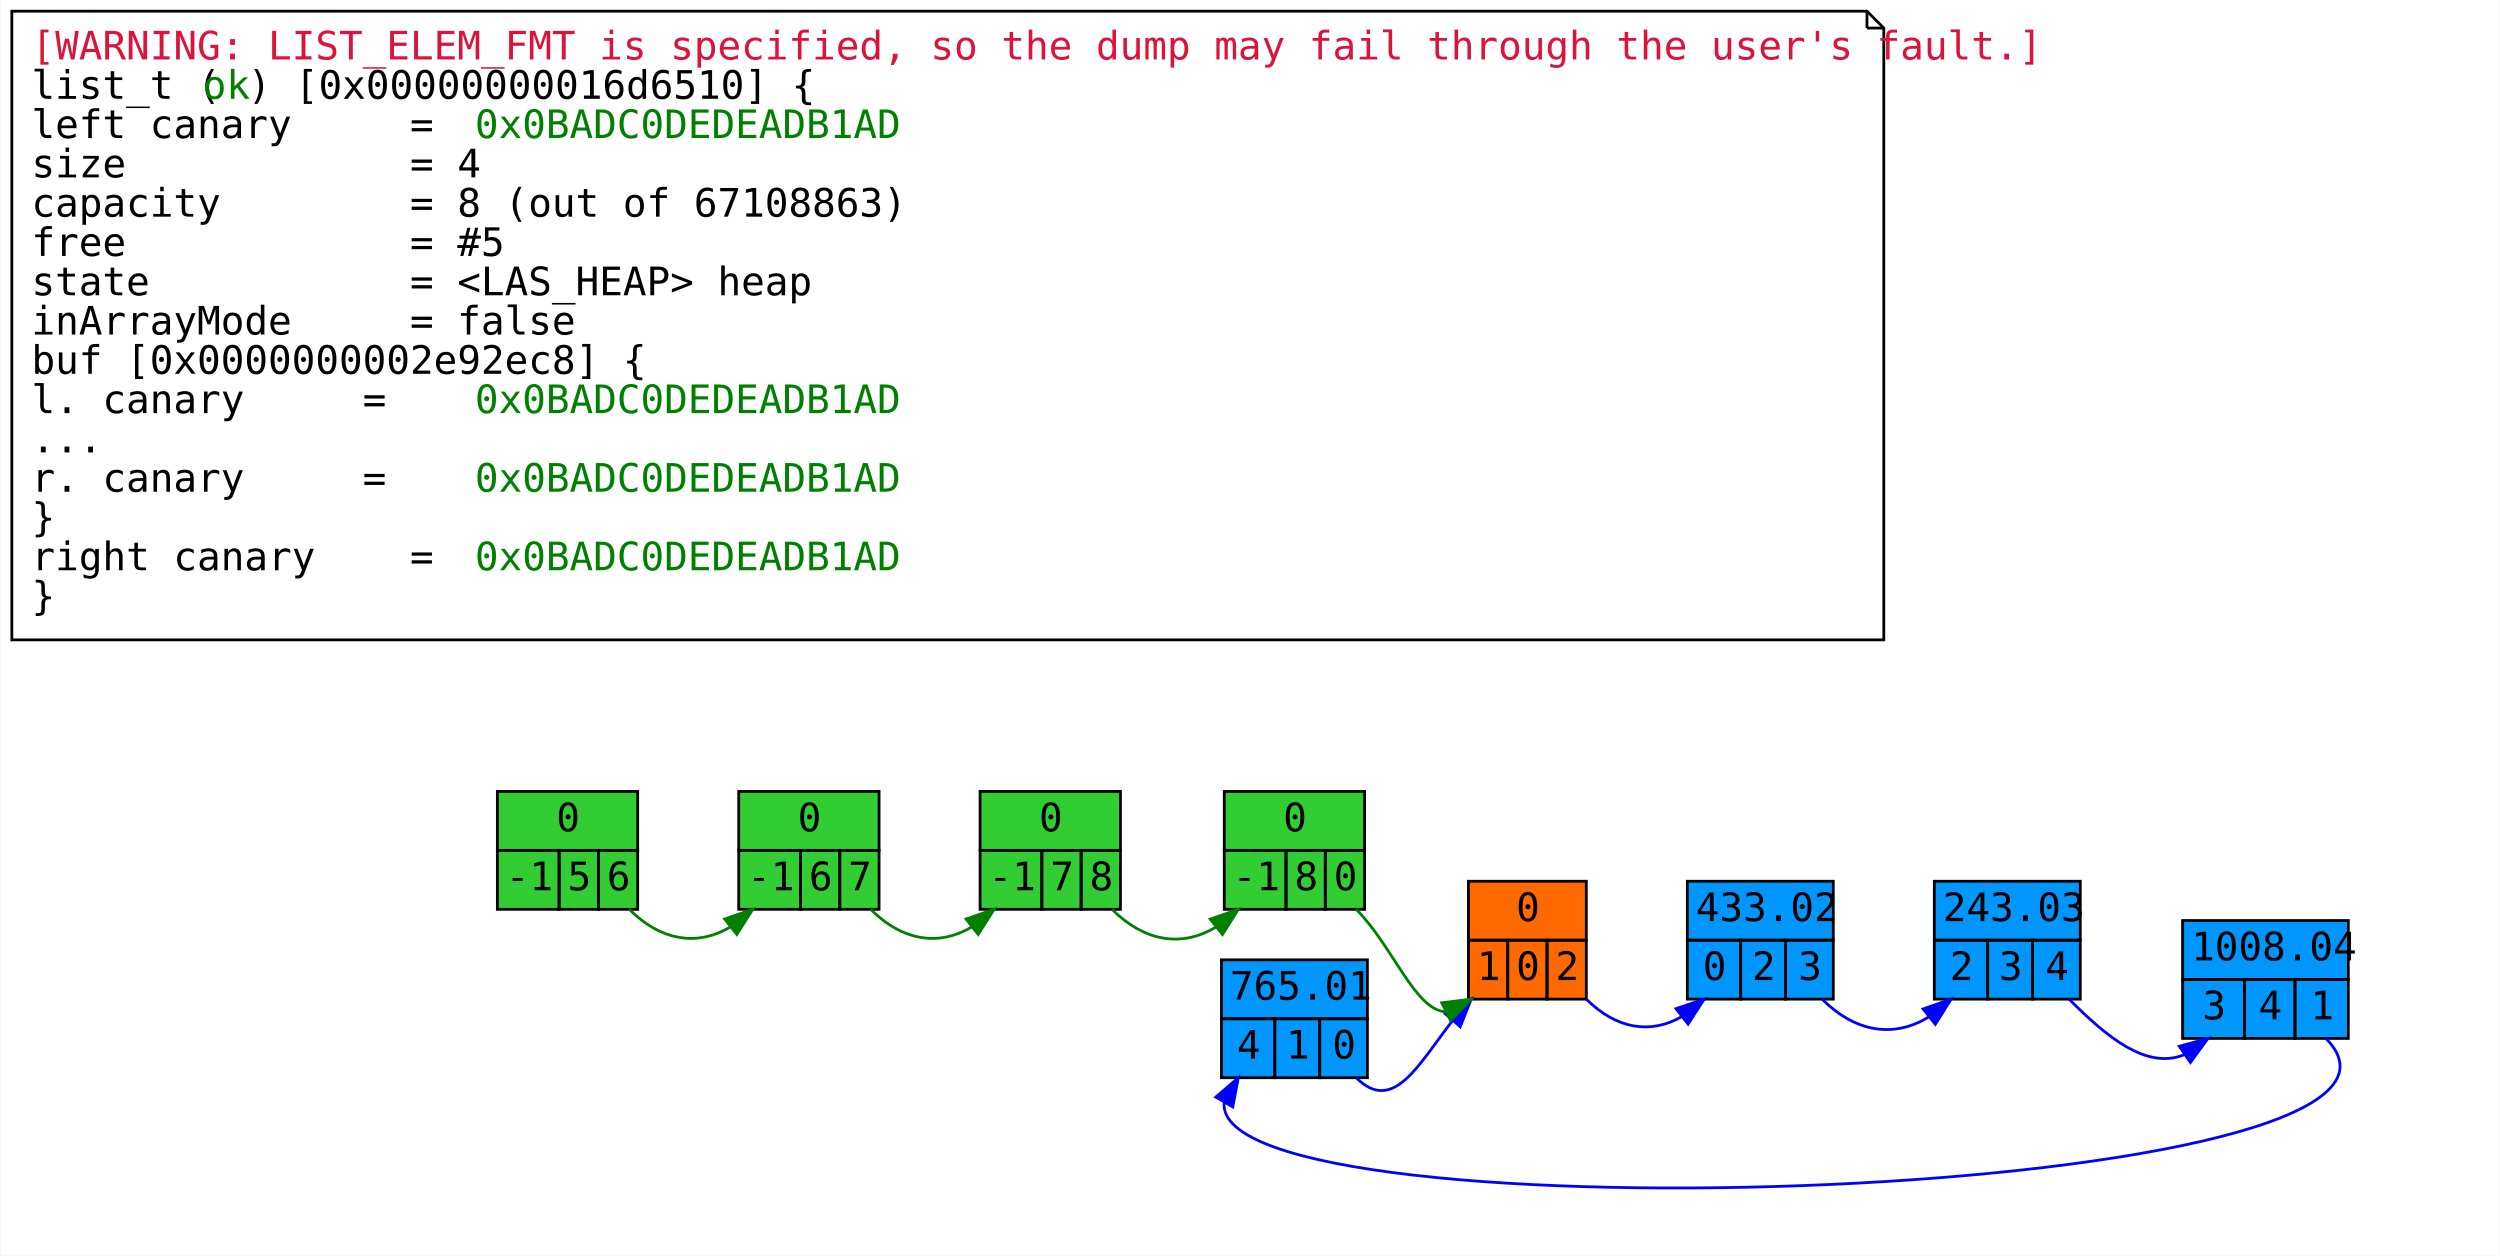
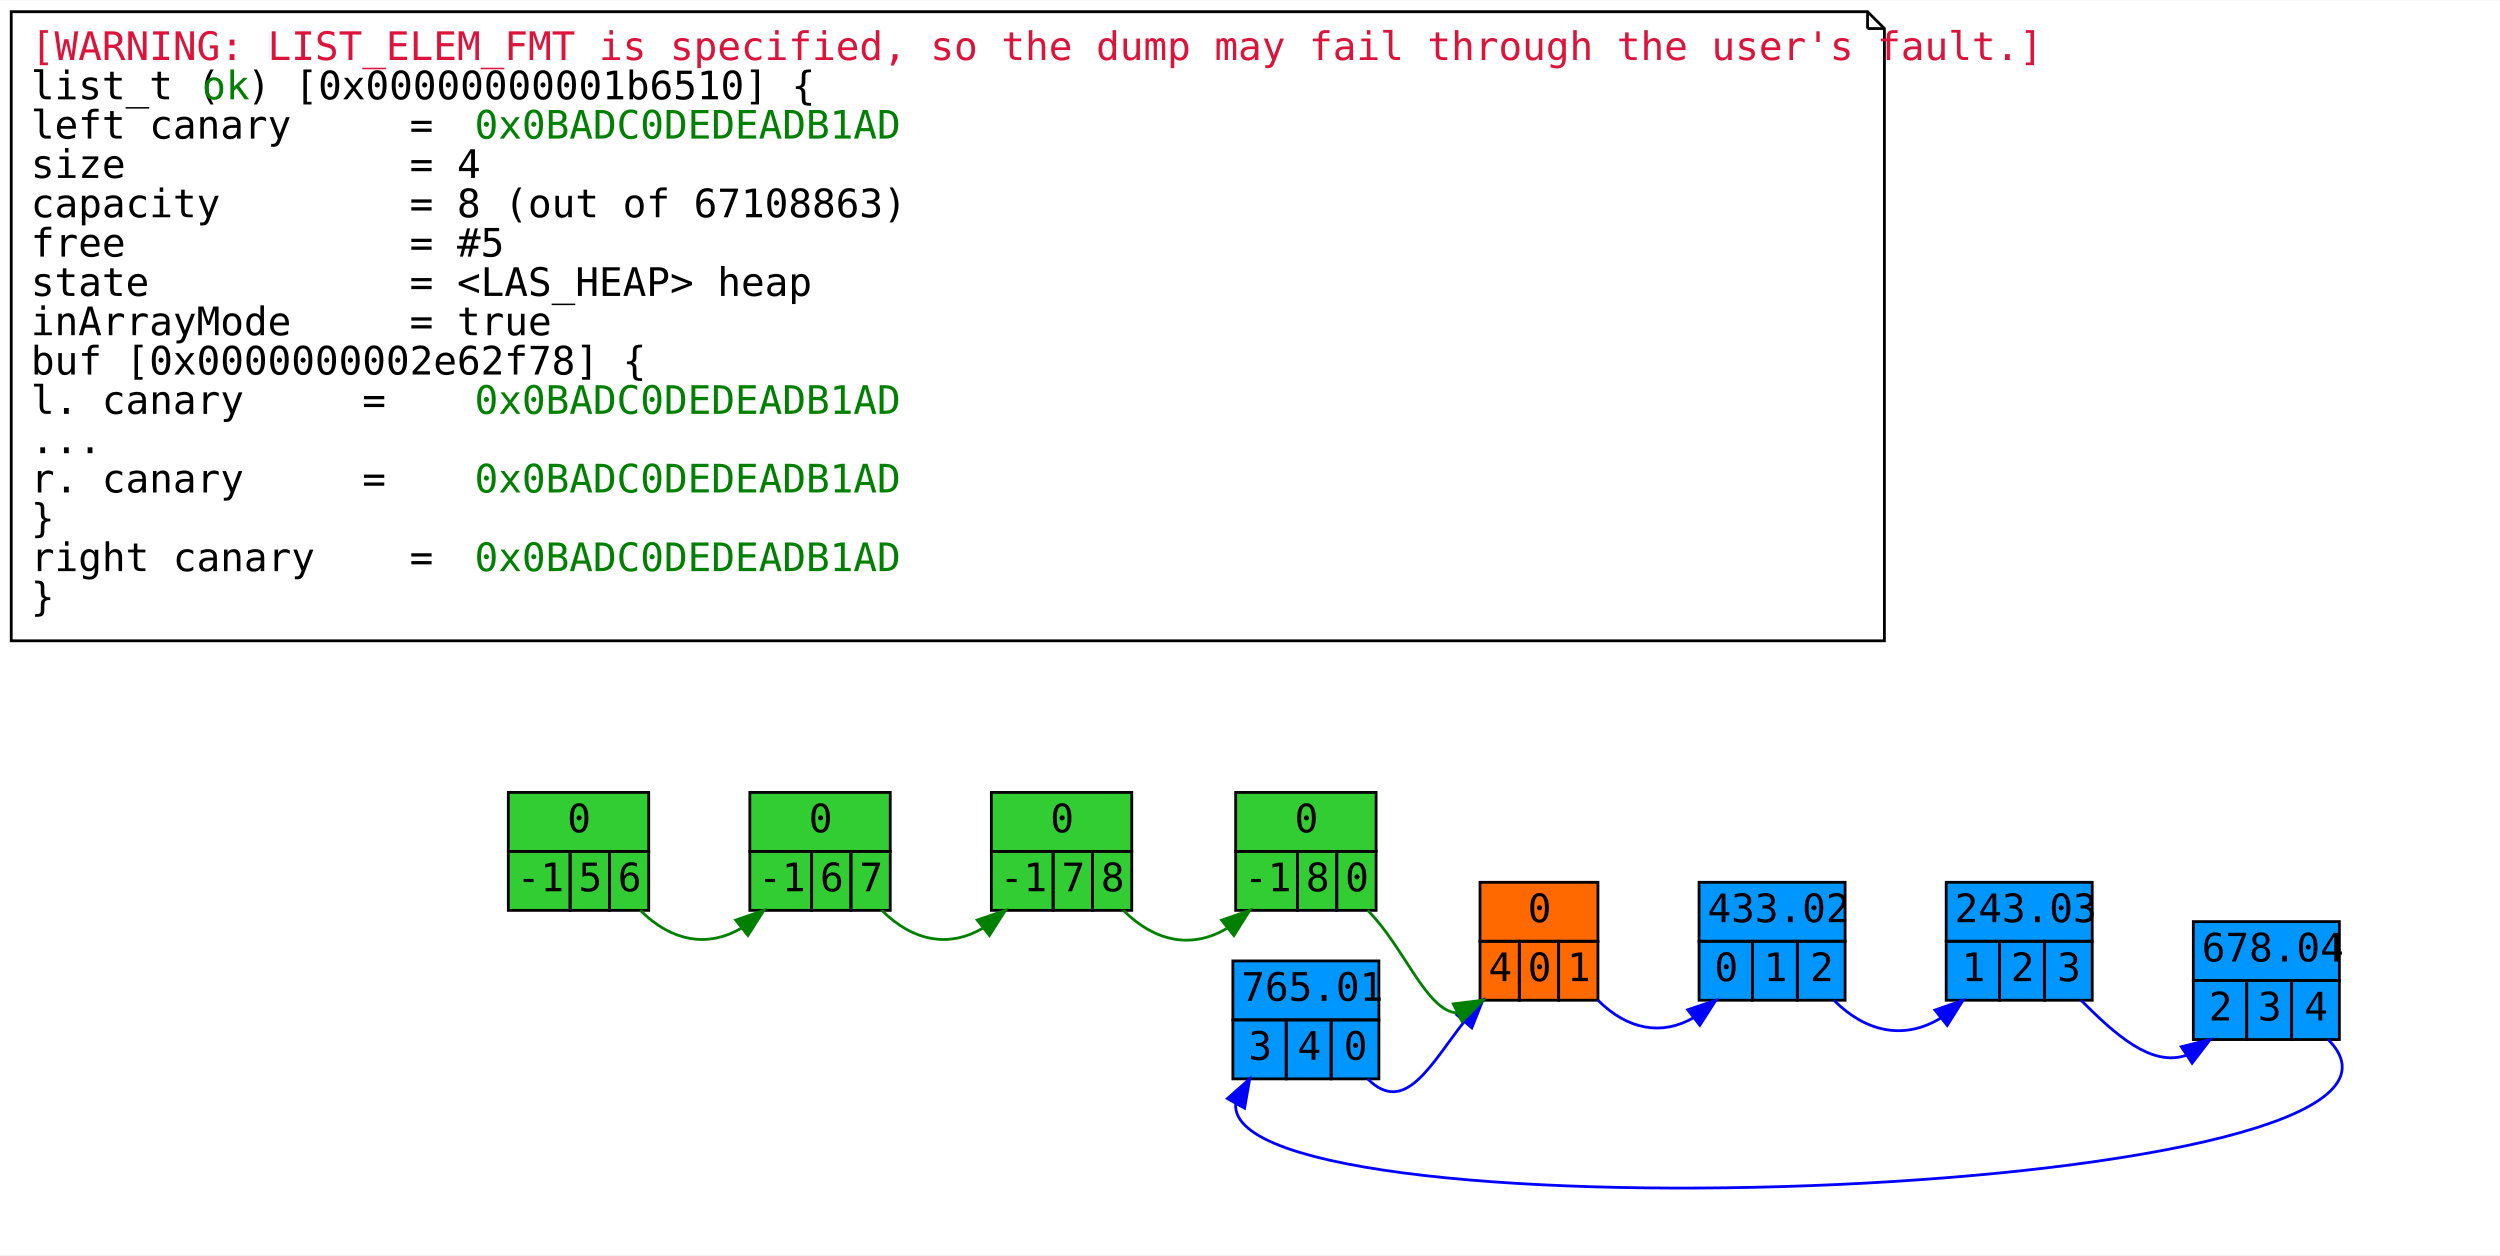
- <svg xmlns="http://www.w3.org/2000/svg" width="890pt" height="447pt" viewBox="0.00 0.00 890.34 447.39">
-   <g id="graph0" class="graph" transform="scale(1 1) rotate(0) translate(4 443.387)">
-     <polygon fill="white" stroke="none" points="-4,4 -4,-443.387 886.335,-443.387 886.335,4 -4,4" />
+ <svg xmlns="http://www.w3.org/2000/svg" width="890pt" height="447pt" viewBox="0.00 0.00 890.20 446.77">
+   <g id="graph0" class="graph" transform="scale(1 1) rotate(0) translate(4 442.774)">
+     <polygon fill="white" stroke="none" points="-4,4 -4,-442.774 886.196,-442.774 886.196,4 -4,4" />
    <g id="node1" class="node">
-       <polygon fill="none" stroke="black" points="661,-439.387 0,-439.387 0,-215.387 667,-215.387 667,-433.387 661,-439.387" />
-       <polyline fill="none" stroke="black" points="661,-439.387 661,-433.387 " />
-       <polyline fill="none" stroke="black" points="667,-433.387 661,-433.387 " />
-       <text text-anchor="start" x="7" y="-422.187" font-family="Consolas" font-size="14.00" fill="crimson">[WARNING: LIST_ELEM_FMT is specified, so the dump may fail through the user's fault.]  </text>
-       <text text-anchor="start" x="7" y="-408.187" font-family="Consolas" font-size="14.00">list_t (</text>
-       <text text-anchor="start" x="68" y="-408.187" font-family="Consolas" font-size="14.00" fill="green">ok</text>
-       <text text-anchor="start" x="84" y="-408.187" font-family="Consolas" font-size="14.00">) [0x00000000016d6510] {</text>
-       <text text-anchor="start" x="7" y="-394.187" font-family="Consolas" font-size="14.00">   left canary     = </text>
-       <text text-anchor="start" x="165" y="-394.187" font-family="Consolas" font-size="14.00" fill="green">0x0BADC0DEDEADB1AD</text>
-       <text text-anchor="start" x="7" y="-380.187" font-family="Consolas" font-size="14.00">   size            = 4</text>
-       <text text-anchor="start" x="7" y="-366.187" font-family="Consolas" font-size="14.00">   capacity        = 8 (out of 67108863)</text>
-       <text text-anchor="start" x="7" y="-352.187" font-family="Consolas" font-size="14.00">   free            = #5</text>
-       <text text-anchor="start" x="7" y="-338.187" font-family="Consolas" font-size="14.00">   state           = &lt;LAS_HEAP&gt; heap</text>
-       <text text-anchor="start" x="7" y="-324.187" font-family="Consolas" font-size="14.00">   inArrayMode     = false</text>
-       <text text-anchor="start" x="7" y="-310.187" font-family="Consolas" font-size="14.00">   buf [0x0000000002e92ec8] {</text>
-       <text text-anchor="start" x="7" y="-296.187" font-family="Consolas" font-size="14.00">     l. canary     = </text>
-       <text text-anchor="start" x="165" y="-296.187" font-family="Consolas" font-size="14.00" fill="green">0x0BADC0DEDEADB1AD</text>
-       <text text-anchor="start" x="7" y="-282.187" font-family="Consolas" font-size="14.00">     ...</text>
-       <text text-anchor="start" x="7" y="-268.187" font-family="Consolas" font-size="14.00">     r. canary     = </text>
-       <text text-anchor="start" x="165" y="-268.187" font-family="Consolas" font-size="14.00" fill="green">0x0BADC0DEDEADB1AD</text>
-       <text text-anchor="start" x="7" y="-254.187" font-family="Consolas" font-size="14.00">   }</text>
-       <text text-anchor="start" x="7" y="-240.187" font-family="Consolas" font-size="14.00">   right canary    = </text>
-       <text text-anchor="start" x="165" y="-240.187" font-family="Consolas" font-size="14.00" fill="green">0x0BADC0DEDEADB1AD</text>
-       <text text-anchor="start" x="7" y="-226.187" font-family="Consolas" font-size="14.00">}</text>
+       <polygon fill="none" stroke="black" points="661,-438.774 0,-438.774 0,-214.774 667,-214.774 667,-432.774 661,-438.774" />
+       <polyline fill="none" stroke="black" points="661,-438.774 661,-432.774 " />
+       <polyline fill="none" stroke="black" points="667,-432.774 661,-432.774 " />
+       <text text-anchor="start" x="7" y="-421.574" font-family="Consolas" font-size="14.00" fill="crimson">[WARNING: LIST_ELEM_FMT is specified, so the dump may fail through the user's fault.]  </text>
+       <text text-anchor="start" x="7" y="-407.574" font-family="Consolas" font-size="14.00">list_t (</text>
+       <text text-anchor="start" x="68" y="-407.574" font-family="Consolas" font-size="14.00" fill="green">ok</text>
+       <text text-anchor="start" x="84" y="-407.574" font-family="Consolas" font-size="14.00">) [0x00000000001b6510] {</text>
+       <text text-anchor="start" x="7" y="-393.574" font-family="Consolas" font-size="14.00">   left canary     = </text>
+       <text text-anchor="start" x="165" y="-393.574" font-family="Consolas" font-size="14.00" fill="green">0x0BADC0DEDEADB1AD</text>
+       <text text-anchor="start" x="7" y="-379.574" font-family="Consolas" font-size="14.00">   size            = 4</text>
+       <text text-anchor="start" x="7" y="-365.574" font-family="Consolas" font-size="14.00">   capacity        = 8 (out of 67108863)</text>
+       <text text-anchor="start" x="7" y="-351.574" font-family="Consolas" font-size="14.00">   free            = #5</text>
+       <text text-anchor="start" x="7" y="-337.574" font-family="Consolas" font-size="14.00">   state           = &lt;LAS_HEAP&gt; heap </text>
+       <text text-anchor="start" x="7" y="-323.574" font-family="Consolas" font-size="14.00">   inArrayMode     = true</text>
+       <text text-anchor="start" x="7" y="-309.574" font-family="Consolas" font-size="14.00">   buf [0x0000000002e62f78] {</text>
+       <text text-anchor="start" x="7" y="-295.574" font-family="Consolas" font-size="14.00">     l. canary     = </text>
+       <text text-anchor="start" x="165" y="-295.574" font-family="Consolas" font-size="14.00" fill="green">0x0BADC0DEDEADB1AD</text>
+       <text text-anchor="start" x="7" y="-281.574" font-family="Consolas" font-size="14.00">     ...</text>
+       <text text-anchor="start" x="7" y="-267.574" font-family="Consolas" font-size="14.00">     r. canary     = </text>
+       <text text-anchor="start" x="165" y="-267.574" font-family="Consolas" font-size="14.00" fill="green">0x0BADC0DEDEADB1AD</text>
+       <text text-anchor="start" x="7" y="-253.574" font-family="Consolas" font-size="14.00">   }</text>
+       <text text-anchor="start" x="7" y="-239.574" font-family="Consolas" font-size="14.00">   right canary    = </text>
+       <text text-anchor="start" x="165" y="-239.574" font-family="Consolas" font-size="14.00" fill="green">0x0BADC0DEDEADB1AD</text>
+       <text text-anchor="start" x="7" y="-225.574" font-family="Consolas" font-size="14.00">}</text>
    </g>
    <g id="node2" class="node">
-       <polygon fill="#0096ff" stroke="none" points="483,-101.387 431,-101.387 431,-59.387 483,-59.387 483,-101.387" />
-       <polygon fill="none" stroke="black" points="431,-80.387 431,-101.387 483,-101.387 483,-80.387 431,-80.387" />
-       <text text-anchor="start" x="434" y="-87.187" font-family="Consolas" font-size="14.00">765.01</text>
-       <polygon fill="none" stroke="black" points="431,-59.387 431,-80.387 450,-80.387 450,-59.387 431,-59.387" />
-       <text text-anchor="start" x="436.5" y="-66.187" font-family="Consolas" font-size="14.00">4</text>
-       <polygon fill="none" stroke="black" points="450,-59.387 450,-80.387 466,-80.387 466,-59.387 450,-59.387" />
-       <text text-anchor="start" x="454" y="-66.187" font-family="Consolas" font-size="14.00">1</text>
-       <polygon fill="none" stroke="black" points="466,-59.387 466,-80.387 483,-80.387 483,-59.387 466,-59.387" />
-       <text text-anchor="start" x="470.5" y="-66.187" font-family="Consolas" font-size="14.00">0</text>
+       <polygon fill="#0096ff" stroke="none" points="487,-100.774 435,-100.774 435,-58.774 487,-58.774 487,-100.774" />
+       <polygon fill="none" stroke="black" points="435,-79.774 435,-100.774 487,-100.774 487,-79.774 435,-79.774" />
+       <text text-anchor="start" x="438" y="-86.574" font-family="Consolas" font-size="14.00">765.01</text>
+       <polygon fill="none" stroke="black" points="435,-58.774 435,-79.774 454,-79.774 454,-58.774 435,-58.774" />
+       <text text-anchor="start" x="440.5" y="-65.574" font-family="Consolas" font-size="14.00">3</text>
+       <polygon fill="none" stroke="black" points="454,-58.774 454,-79.774 470,-79.774 470,-58.774 454,-58.774" />
+       <text text-anchor="start" x="458" y="-65.574" font-family="Consolas" font-size="14.00">4</text>
+       <polygon fill="none" stroke="black" points="470,-58.774 470,-79.774 487,-79.774 487,-58.774 470,-58.774" />
+       <text text-anchor="start" x="474.5" y="-65.574" font-family="Consolas" font-size="14.00">0</text>
    </g>
    <g id="node3" class="node">
-       <polygon fill="#ff6900" stroke="none" points="561,-129.387 519,-129.387 519,-87.387 561,-87.387 561,-129.387" />
-       <polygon fill="none" stroke="black" points="519,-108.387 519,-129.387 561,-129.387 561,-108.387 519,-108.387" />
-       <text text-anchor="start" x="536" y="-115.187" font-family="Consolas" font-size="14.00">0</text>
-       <polygon fill="none" stroke="black" points="519,-87.387 519,-108.387 533,-108.387 533,-87.387 519,-87.387" />
-       <text text-anchor="start" x="522" y="-94.187" font-family="Consolas" font-size="14.00">1</text>
-       <polygon fill="none" stroke="black" points="533,-87.387 533,-108.387 547,-108.387 547,-87.387 533,-87.387" />
-       <text text-anchor="start" x="536" y="-94.187" font-family="Consolas" font-size="14.00">0</text>
-       <polygon fill="none" stroke="black" points="547,-87.387 547,-108.387 561,-108.387 561,-87.387 547,-87.387" />
-       <text text-anchor="start" x="550" y="-94.187" font-family="Consolas" font-size="14.00">2</text>
+       <polygon fill="#ff6900" stroke="none" points="565,-128.774 523,-128.774 523,-86.774 565,-86.774 565,-128.774" />
+       <polygon fill="none" stroke="black" points="523,-107.774 523,-128.774 565,-128.774 565,-107.774 523,-107.774" />
+       <text text-anchor="start" x="540" y="-114.574" font-family="Consolas" font-size="14.00">0</text>
+       <polygon fill="none" stroke="black" points="523,-86.774 523,-107.774 537,-107.774 537,-86.774 523,-86.774" />
+       <text text-anchor="start" x="526" y="-93.574" font-family="Consolas" font-size="14.00">4</text>
+       <polygon fill="none" stroke="black" points="537,-86.774 537,-107.774 551,-107.774 551,-86.774 537,-86.774" />
+       <text text-anchor="start" x="540" y="-93.574" font-family="Consolas" font-size="14.00">0</text>
+       <polygon fill="none" stroke="black" points="551,-86.774 551,-107.774 565,-107.774 565,-86.774 551,-86.774" />
+       <text text-anchor="start" x="554" y="-93.574" font-family="Consolas" font-size="14.00">1</text>
    </g>
    <g id="edge1" class="edge">
-       <path fill="none" stroke="blue" d="M479,-59.387C492.287,-46.1 501.361,-64.432 513.398,-79.802" />
-       <polygon fill="blue" stroke="blue" points="510.794,-82.142 520,-87.387 516.074,-77.546 510.794,-82.142" />
+       <path fill="none" stroke="blue" d="M483,-58.774C496.287,-45.487 505.361,-63.819 517.398,-79.19" />
+       <polygon fill="blue" stroke="blue" points="514.794,-81.53 524,-86.774 520.074,-76.934 514.794,-81.53" />
    </g>
    <g id="node4" class="node">
-       <polygon fill="#0096ff" stroke="none" points="649,-129.387 597,-129.387 597,-87.387 649,-87.387 649,-129.387" />
-       <polygon fill="none" stroke="black" points="597,-108.387 597,-129.387 649,-129.387 649,-108.387 597,-108.387" />
-       <text text-anchor="start" x="600" y="-115.187" font-family="Consolas" font-size="14.00">433.02</text>
-       <polygon fill="none" stroke="black" points="597,-87.387 597,-108.387 616,-108.387 616,-87.387 597,-87.387" />
-       <text text-anchor="start" x="602.5" y="-94.187" font-family="Consolas" font-size="14.00">0</text>
-       <polygon fill="none" stroke="black" points="616,-87.387 616,-108.387 632,-108.387 632,-87.387 616,-87.387" />
-       <text text-anchor="start" x="620" y="-94.187" font-family="Consolas" font-size="14.00">2</text>
-       <polygon fill="none" stroke="black" points="632,-87.387 632,-108.387 649,-108.387 649,-87.387 632,-87.387" />
-       <text text-anchor="start" x="636.5" y="-94.187" font-family="Consolas" font-size="14.00">3</text>
+       <polygon fill="#0096ff" stroke="none" points="653,-128.774 601,-128.774 601,-86.774 653,-86.774 653,-128.774" />
+       <polygon fill="none" stroke="black" points="601,-107.774 601,-128.774 653,-128.774 653,-107.774 601,-107.774" />
+       <text text-anchor="start" x="604" y="-114.574" font-family="Consolas" font-size="14.00">433.02</text>
+       <polygon fill="none" stroke="black" points="601,-86.774 601,-107.774 620,-107.774 620,-86.774 601,-86.774" />
+       <text text-anchor="start" x="606.5" y="-93.574" font-family="Consolas" font-size="14.00">0</text>
+       <polygon fill="none" stroke="black" points="620,-86.774 620,-107.774 636,-107.774 636,-86.774 620,-86.774" />
+       <text text-anchor="start" x="624" y="-93.574" font-family="Consolas" font-size="14.00">1</text>
+       <polygon fill="none" stroke="black" points="636,-86.774 636,-107.774 653,-107.774 653,-86.774 636,-86.774" />
+       <text text-anchor="start" x="640.5" y="-93.574" font-family="Consolas" font-size="14.00">2</text>
    </g>
    <g id="edge2" class="edge">
-       <path fill="none" stroke="blue" d="M561,-87.387C571.621,-76.765 583.798,-74.691 595.027,-81.163" />
-       <polygon fill="blue" stroke="blue" points="592.964,-83.993 603,-87.387 597.271,-78.475 592.964,-83.993" />
+       <path fill="none" stroke="blue" d="M565,-86.774C575.621,-76.153 587.798,-74.079 599.027,-80.551" />
+       <polygon fill="blue" stroke="blue" points="596.964,-83.38 607,-86.774 601.271,-77.862 596.964,-83.38" />
+     </g>
+     <g id="node5" class="node">
+       <polygon fill="#0096ff" stroke="none" points="741,-128.774 689,-128.774 689,-86.774 741,-86.774 741,-128.774" />
+       <polygon fill="none" stroke="black" points="689,-107.774 689,-128.774 741,-128.774 741,-107.774 689,-107.774" />
+       <text text-anchor="start" x="692" y="-114.574" font-family="Consolas" font-size="14.00">243.03</text>
+       <polygon fill="none" stroke="black" points="689,-86.774 689,-107.774 708,-107.774 708,-86.774 689,-86.774" />
+       <text text-anchor="start" x="694.5" y="-93.574" font-family="Consolas" font-size="14.00">1</text>
+       <polygon fill="none" stroke="black" points="708,-86.774 708,-107.774 724,-107.774 724,-86.774 708,-86.774" />
+       <text text-anchor="start" x="712" y="-93.574" font-family="Consolas" font-size="14.00">2</text>
+       <polygon fill="none" stroke="black" points="724,-86.774 724,-107.774 741,-107.774 741,-86.774 724,-86.774" />
+       <text text-anchor="start" x="728.5" y="-93.574" font-family="Consolas" font-size="14.00">3</text>
+     </g>
+     <g id="edge4" class="edge">
+       <path fill="none" stroke="blue" d="M649,-86.774C660.859,-74.916 674.488,-72.785 686.983,-80.382" />
+       <polygon fill="blue" stroke="blue" points="684.999,-83.276 695,-86.774 689.363,-77.803 684.999,-83.276" />
    </g>
    <g id="node6" class="node">
-       <polygon fill="#0096ff" stroke="none" points="737,-129.387 685,-129.387 685,-87.387 737,-87.387 737,-129.387" />
-       <polygon fill="none" stroke="black" points="685,-108.387 685,-129.387 737,-129.387 737,-108.387 685,-108.387" />
-       <text text-anchor="start" x="688" y="-115.187" font-family="Consolas" font-size="14.00">243.03</text>
-       <polygon fill="none" stroke="black" points="685,-87.387 685,-108.387 704,-108.387 704,-87.387 685,-87.387" />
-       <text text-anchor="start" x="690.5" y="-94.187" font-family="Consolas" font-size="14.00">2</text>
-       <polygon fill="none" stroke="black" points="704,-87.387 704,-108.387 720,-108.387 720,-87.387 704,-87.387" />
-       <text text-anchor="start" x="708" y="-94.187" font-family="Consolas" font-size="14.00">3</text>
-       <polygon fill="none" stroke="black" points="720,-87.387 720,-108.387 737,-108.387 737,-87.387 720,-87.387" />
-       <text text-anchor="start" x="724.5" y="-94.187" font-family="Consolas" font-size="14.00">4</text>
+       <polygon fill="#0096ff" stroke="none" points="829,-114.774 777,-114.774 777,-72.774 829,-72.774 829,-114.774" />
+       <polygon fill="none" stroke="black" points="777,-93.774 777,-114.774 829,-114.774 829,-93.774 777,-93.774" />
+       <text text-anchor="start" x="780" y="-100.574" font-family="Consolas" font-size="14.00">678.04</text>
+       <polygon fill="none" stroke="black" points="777,-72.774 777,-93.774 796,-93.774 796,-72.774 777,-72.774" />
+       <text text-anchor="start" x="782.5" y="-79.574" font-family="Consolas" font-size="14.00">2</text>
+       <polygon fill="none" stroke="black" points="796,-72.774 796,-93.774 812,-93.774 812,-72.774 796,-72.774" />
+       <text text-anchor="start" x="800" y="-79.574" font-family="Consolas" font-size="14.00">3</text>
+       <polygon fill="none" stroke="black" points="812,-72.774 812,-93.774 829,-93.774 829,-72.774 812,-72.774" />
+       <text text-anchor="start" x="816.5" y="-79.574" font-family="Consolas" font-size="14.00">4</text>
    </g>
    <g id="edge6" class="edge">
-       <path fill="none" stroke="blue" d="M645,-87.387C656.859,-75.528 670.488,-73.397 682.983,-80.994" />
-       <polygon fill="blue" stroke="blue" points="680.999,-83.889 691,-87.387 685.363,-78.416 680.999,-83.889" />
-     </g>
-     <g id="node5" class="node">
-       <polygon fill="#0096ff" stroke="none" points="832,-115.387 773,-115.387 773,-73.387 832,-73.387 832,-115.387" />
-       <polygon fill="none" stroke="black" points="773.5,-94.387 773.5,-115.387 832.5,-115.387 832.5,-94.387 773.5,-94.387" />
-       <text text-anchor="start" x="776.5" y="-101.187" font-family="Consolas" font-size="14.00">1008.04</text>
-       <polygon fill="none" stroke="black" points="773.5,-73.387 773.5,-94.387 795.5,-94.387 795.5,-73.387 773.5,-73.387" />
-       <text text-anchor="start" x="780.5" y="-80.187" font-family="Consolas" font-size="14.00">3</text>
-       <polygon fill="none" stroke="black" points="795.5,-73.387 795.5,-94.387 813.5,-94.387 813.5,-73.387 795.5,-73.387" />
-       <text text-anchor="start" x="800.5" y="-80.187" font-family="Consolas" font-size="14.00">4</text>
-       <polygon fill="none" stroke="black" points="813.5,-73.387 813.5,-94.387 832.5,-94.387 832.5,-73.387 813.5,-73.387" />
-       <text text-anchor="start" x="819" y="-80.187" font-family="Consolas" font-size="14.00">1</text>
-     </g>
-     <g id="edge3" class="edge">
-       <path fill="none" stroke="blue" d="M824.5,-73.387C882.335,-15.551 426.332,-0 431.98,-50.68" />
-       <polygon fill="blue" stroke="blue" points="428.973,-52.472 437,-59.387 435.037,-48.975 428.973,-52.472" />
+       <path fill="none" stroke="blue" d="M737,-86.774C749.278,-74.496 761.996,-62.952 774.438,-67.16" />
+       <polygon fill="blue" stroke="blue" points="772.718,-70.218 783,-72.774 776.557,-64.364 772.718,-70.218" />
    </g>
    <g id="edge8" class="edge">
-       <path fill="none" stroke="blue" d="M733,-87.387C746.388,-73.999 760.462,-62.096 774.086,-67.582" />
-       <polygon fill="blue" stroke="blue" points="772.281,-70.589 782.5,-73.387 776.256,-64.827 772.281,-70.589" />
+       <path fill="none" stroke="blue" d="M825,-72.774C882.196,-15.579 432.285,-0 435.997,-49.839" />
+       <polygon fill="blue" stroke="blue" points="433.061,-51.759 441,-58.774 439.168,-48.339 433.061,-51.759" />
    </g>
    <g id="node7" class="node">
-       <polygon fill="limegreen" stroke="none" points="223,-161.387 173,-161.387 173,-119.387 223,-119.387 223,-161.387" />
-       <polygon fill="none" stroke="black" points="173,-140.387 173,-161.387 223,-161.387 223,-140.387 173,-140.387" />
-       <text text-anchor="start" x="194" y="-147.187" font-family="Consolas" font-size="14.00">0</text>
-       <polygon fill="none" stroke="black" points="173,-119.387 173,-140.387 195,-140.387 195,-119.387 173,-119.387" />
-       <text text-anchor="start" x="176" y="-126.187" font-family="Consolas" font-size="14.00">-1</text>
-       <polygon fill="none" stroke="black" points="195,-119.387 195,-140.387 209,-140.387 209,-119.387 195,-119.387" />
-       <text text-anchor="start" x="198" y="-126.187" font-family="Consolas" font-size="14.00">5</text>
-       <polygon fill="none" stroke="black" points="209,-119.387 209,-140.387 223,-140.387 223,-119.387 209,-119.387" />
-       <text text-anchor="start" x="212" y="-126.187" font-family="Consolas" font-size="14.00">6</text>
+       <polygon fill="limegreen" stroke="none" points="227,-160.774 177,-160.774 177,-118.774 227,-118.774 227,-160.774" />
+       <polygon fill="none" stroke="black" points="177,-139.774 177,-160.774 227,-160.774 227,-139.774 177,-139.774" />
+       <text text-anchor="start" x="198" y="-146.574" font-family="Consolas" font-size="14.00">0</text>
+       <polygon fill="none" stroke="black" points="177,-118.774 177,-139.774 199,-139.774 199,-118.774 177,-118.774" />
+       <text text-anchor="start" x="180" y="-125.574" font-family="Consolas" font-size="14.00">-1</text>
+       <polygon fill="none" stroke="black" points="199,-118.774 199,-139.774 213,-139.774 213,-118.774 199,-118.774" />
+       <text text-anchor="start" x="202" y="-125.574" font-family="Consolas" font-size="14.00">5</text>
+       <polygon fill="none" stroke="black" points="213,-118.774 213,-139.774 227,-139.774 227,-118.774 213,-118.774" />
+       <text text-anchor="start" x="216" y="-125.574" font-family="Consolas" font-size="14.00">6</text>
    </g>
    <g id="node8" class="node">
-       <polygon fill="limegreen" stroke="none" points="309,-161.387 259,-161.387 259,-119.387 309,-119.387 309,-161.387" />
-       <polygon fill="none" stroke="black" points="259,-140.387 259,-161.387 309,-161.387 309,-140.387 259,-140.387" />
-       <text text-anchor="start" x="280" y="-147.187" font-family="Consolas" font-size="14.00">0</text>
-       <polygon fill="none" stroke="black" points="259,-119.387 259,-140.387 281,-140.387 281,-119.387 259,-119.387" />
-       <text text-anchor="start" x="262" y="-126.187" font-family="Consolas" font-size="14.00">-1</text>
-       <polygon fill="none" stroke="black" points="281,-119.387 281,-140.387 295,-140.387 295,-119.387 281,-119.387" />
-       <text text-anchor="start" x="284" y="-126.187" font-family="Consolas" font-size="14.00">6</text>
-       <polygon fill="none" stroke="black" points="295,-119.387 295,-140.387 309,-140.387 309,-119.387 295,-119.387" />
-       <text text-anchor="start" x="298" y="-126.187" font-family="Consolas" font-size="14.00">7</text>
+       <polygon fill="limegreen" stroke="none" points="313,-160.774 263,-160.774 263,-118.774 313,-118.774 313,-160.774" />
+       <polygon fill="none" stroke="black" points="263,-139.774 263,-160.774 313,-160.774 313,-139.774 263,-139.774" />
+       <text text-anchor="start" x="284" y="-146.574" font-family="Consolas" font-size="14.00">0</text>
+       <polygon fill="none" stroke="black" points="263,-118.774 263,-139.774 285,-139.774 285,-118.774 263,-118.774" />
+       <text text-anchor="start" x="266" y="-125.574" font-family="Consolas" font-size="14.00">-1</text>
+       <polygon fill="none" stroke="black" points="285,-118.774 285,-139.774 299,-139.774 299,-118.774 285,-118.774" />
+       <text text-anchor="start" x="288" y="-125.574" font-family="Consolas" font-size="14.00">6</text>
+       <polygon fill="none" stroke="black" points="299,-118.774 299,-139.774 313,-139.774 313,-118.774 299,-118.774" />
+       <text text-anchor="start" x="302" y="-125.574" font-family="Consolas" font-size="14.00">7</text>
    </g>
    <g id="edge11" class="edge">
-       <path fill="none" stroke="green" d="M220,-119.387C231.235,-108.151 244.132,-106.045 255.99,-113.067" />
-       <polygon fill="green" stroke="green" points="253.981,-115.94 264,-119.387 258.317,-110.445 253.981,-115.94" />
+       <path fill="none" stroke="green" d="M224,-118.774C235.235,-107.539 248.132,-105.433 259.99,-112.455" />
+       <polygon fill="green" stroke="green" points="257.981,-115.328 268,-118.774 262.317,-109.833 257.981,-115.328" />
    </g>
    <g id="node9" class="node">
-       <polygon fill="limegreen" stroke="none" points="395,-161.387 345,-161.387 345,-119.387 395,-119.387 395,-161.387" />
-       <polygon fill="none" stroke="black" points="345,-140.387 345,-161.387 395,-161.387 395,-140.387 345,-140.387" />
-       <text text-anchor="start" x="366" y="-147.187" font-family="Consolas" font-size="14.00">0</text>
-       <polygon fill="none" stroke="black" points="345,-119.387 345,-140.387 367,-140.387 367,-119.387 345,-119.387" />
-       <text text-anchor="start" x="348" y="-126.187" font-family="Consolas" font-size="14.00">-1</text>
-       <polygon fill="none" stroke="black" points="367,-119.387 367,-140.387 381,-140.387 381,-119.387 367,-119.387" />
-       <text text-anchor="start" x="370" y="-126.187" font-family="Consolas" font-size="14.00">7</text>
-       <polygon fill="none" stroke="black" points="381,-119.387 381,-140.387 395,-140.387 395,-119.387 381,-119.387" />
-       <text text-anchor="start" x="384" y="-126.187" font-family="Consolas" font-size="14.00">8</text>
+       <polygon fill="limegreen" stroke="none" points="399,-160.774 349,-160.774 349,-118.774 399,-118.774 399,-160.774" />
+       <polygon fill="none" stroke="black" points="349,-139.774 349,-160.774 399,-160.774 399,-139.774 349,-139.774" />
+       <text text-anchor="start" x="370" y="-146.574" font-family="Consolas" font-size="14.00">0</text>
+       <polygon fill="none" stroke="black" points="349,-118.774 349,-139.774 371,-139.774 371,-118.774 349,-118.774" />
+       <text text-anchor="start" x="352" y="-125.574" font-family="Consolas" font-size="14.00">-1</text>
+       <polygon fill="none" stroke="black" points="371,-118.774 371,-139.774 385,-139.774 385,-118.774 371,-118.774" />
+       <text text-anchor="start" x="374" y="-125.574" font-family="Consolas" font-size="14.00">7</text>
+       <polygon fill="none" stroke="black" points="385,-118.774 385,-139.774 399,-139.774 399,-118.774 385,-118.774" />
+       <text text-anchor="start" x="388" y="-125.574" font-family="Consolas" font-size="14.00">8</text>
    </g>
    <g id="edge12" class="edge">
-       <path fill="none" stroke="green" d="M306,-119.387C317.235,-108.151 330.132,-106.045 341.99,-113.067" />
-       <polygon fill="green" stroke="green" points="339.981,-115.94 350,-119.387 344.317,-110.445 339.981,-115.94" />
+       <path fill="none" stroke="green" d="M310,-118.774C321.235,-107.539 334.132,-105.433 345.99,-112.455" />
+       <polygon fill="green" stroke="green" points="343.981,-115.328 354,-118.774 348.317,-109.833 343.981,-115.328" />
    </g>
    <g id="node10" class="node">
-       <polygon fill="limegreen" stroke="none" points="482,-161.387 432,-161.387 432,-119.387 482,-119.387 482,-161.387" />
-       <polygon fill="none" stroke="black" points="432,-140.387 432,-161.387 482,-161.387 482,-140.387 432,-140.387" />
-       <text text-anchor="start" x="453" y="-147.187" font-family="Consolas" font-size="14.00">0</text>
-       <polygon fill="none" stroke="black" points="432,-119.387 432,-140.387 454,-140.387 454,-119.387 432,-119.387" />
-       <text text-anchor="start" x="435" y="-126.187" font-family="Consolas" font-size="14.00">-1</text>
-       <polygon fill="none" stroke="black" points="454,-119.387 454,-140.387 468,-140.387 468,-119.387 454,-119.387" />
-       <text text-anchor="start" x="457" y="-126.187" font-family="Consolas" font-size="14.00">8</text>
-       <polygon fill="none" stroke="black" points="468,-119.387 468,-140.387 482,-140.387 482,-119.387 468,-119.387" />
-       <text text-anchor="start" x="471" y="-126.187" font-family="Consolas" font-size="14.00">0</text>
+       <polygon fill="limegreen" stroke="none" points="486,-160.774 436,-160.774 436,-118.774 486,-118.774 486,-160.774" />
+       <polygon fill="none" stroke="black" points="436,-139.774 436,-160.774 486,-160.774 486,-139.774 436,-139.774" />
+       <text text-anchor="start" x="457" y="-146.574" font-family="Consolas" font-size="14.00">0</text>
+       <polygon fill="none" stroke="black" points="436,-118.774 436,-139.774 458,-139.774 458,-118.774 436,-118.774" />
+       <text text-anchor="start" x="439" y="-125.574" font-family="Consolas" font-size="14.00">-1</text>
+       <polygon fill="none" stroke="black" points="458,-118.774 458,-139.774 472,-139.774 472,-118.774 458,-118.774" />
+       <text text-anchor="start" x="461" y="-125.574" font-family="Consolas" font-size="14.00">8</text>
+       <polygon fill="none" stroke="black" points="472,-118.774 472,-139.774 486,-139.774 486,-118.774 472,-118.774" />
+       <text text-anchor="start" x="475" y="-125.574" font-family="Consolas" font-size="14.00">0</text>
    </g>
    <g id="edge13" class="edge">
-       <path fill="none" stroke="green" d="M392,-119.387C403.601,-107.786 416.934,-105.701 429.157,-113.133" />
-       <polygon fill="green" stroke="green" points="426.999,-115.889 437,-119.387 431.363,-110.416 426.999,-115.889" />
+       <path fill="none" stroke="green" d="M396,-118.774C407.601,-107.173 420.934,-105.089 433.157,-112.521" />
+       <polygon fill="green" stroke="green" points="430.999,-115.276 441,-118.774 435.363,-109.803 430.999,-115.276" />
    </g>
    <g id="edge14" class="edge">
-       <path fill="none" stroke="green" d="M479,-119.387C492.025,-106.362 499.948,-83.396 510.9,-82.874" />
-       <polygon fill="green" stroke="green" points="509.486,-86.08 520,-87.387 512.596,-79.808 509.486,-86.08" />
+       <path fill="none" stroke="green" d="M483,-118.774C496.025,-105.749 503.948,-82.783 514.9,-82.262" />
+       <polygon fill="green" stroke="green" points="513.486,-85.468 524,-86.774 516.596,-79.196 513.486,-85.468" />
    </g>
  </g>
</svg>
